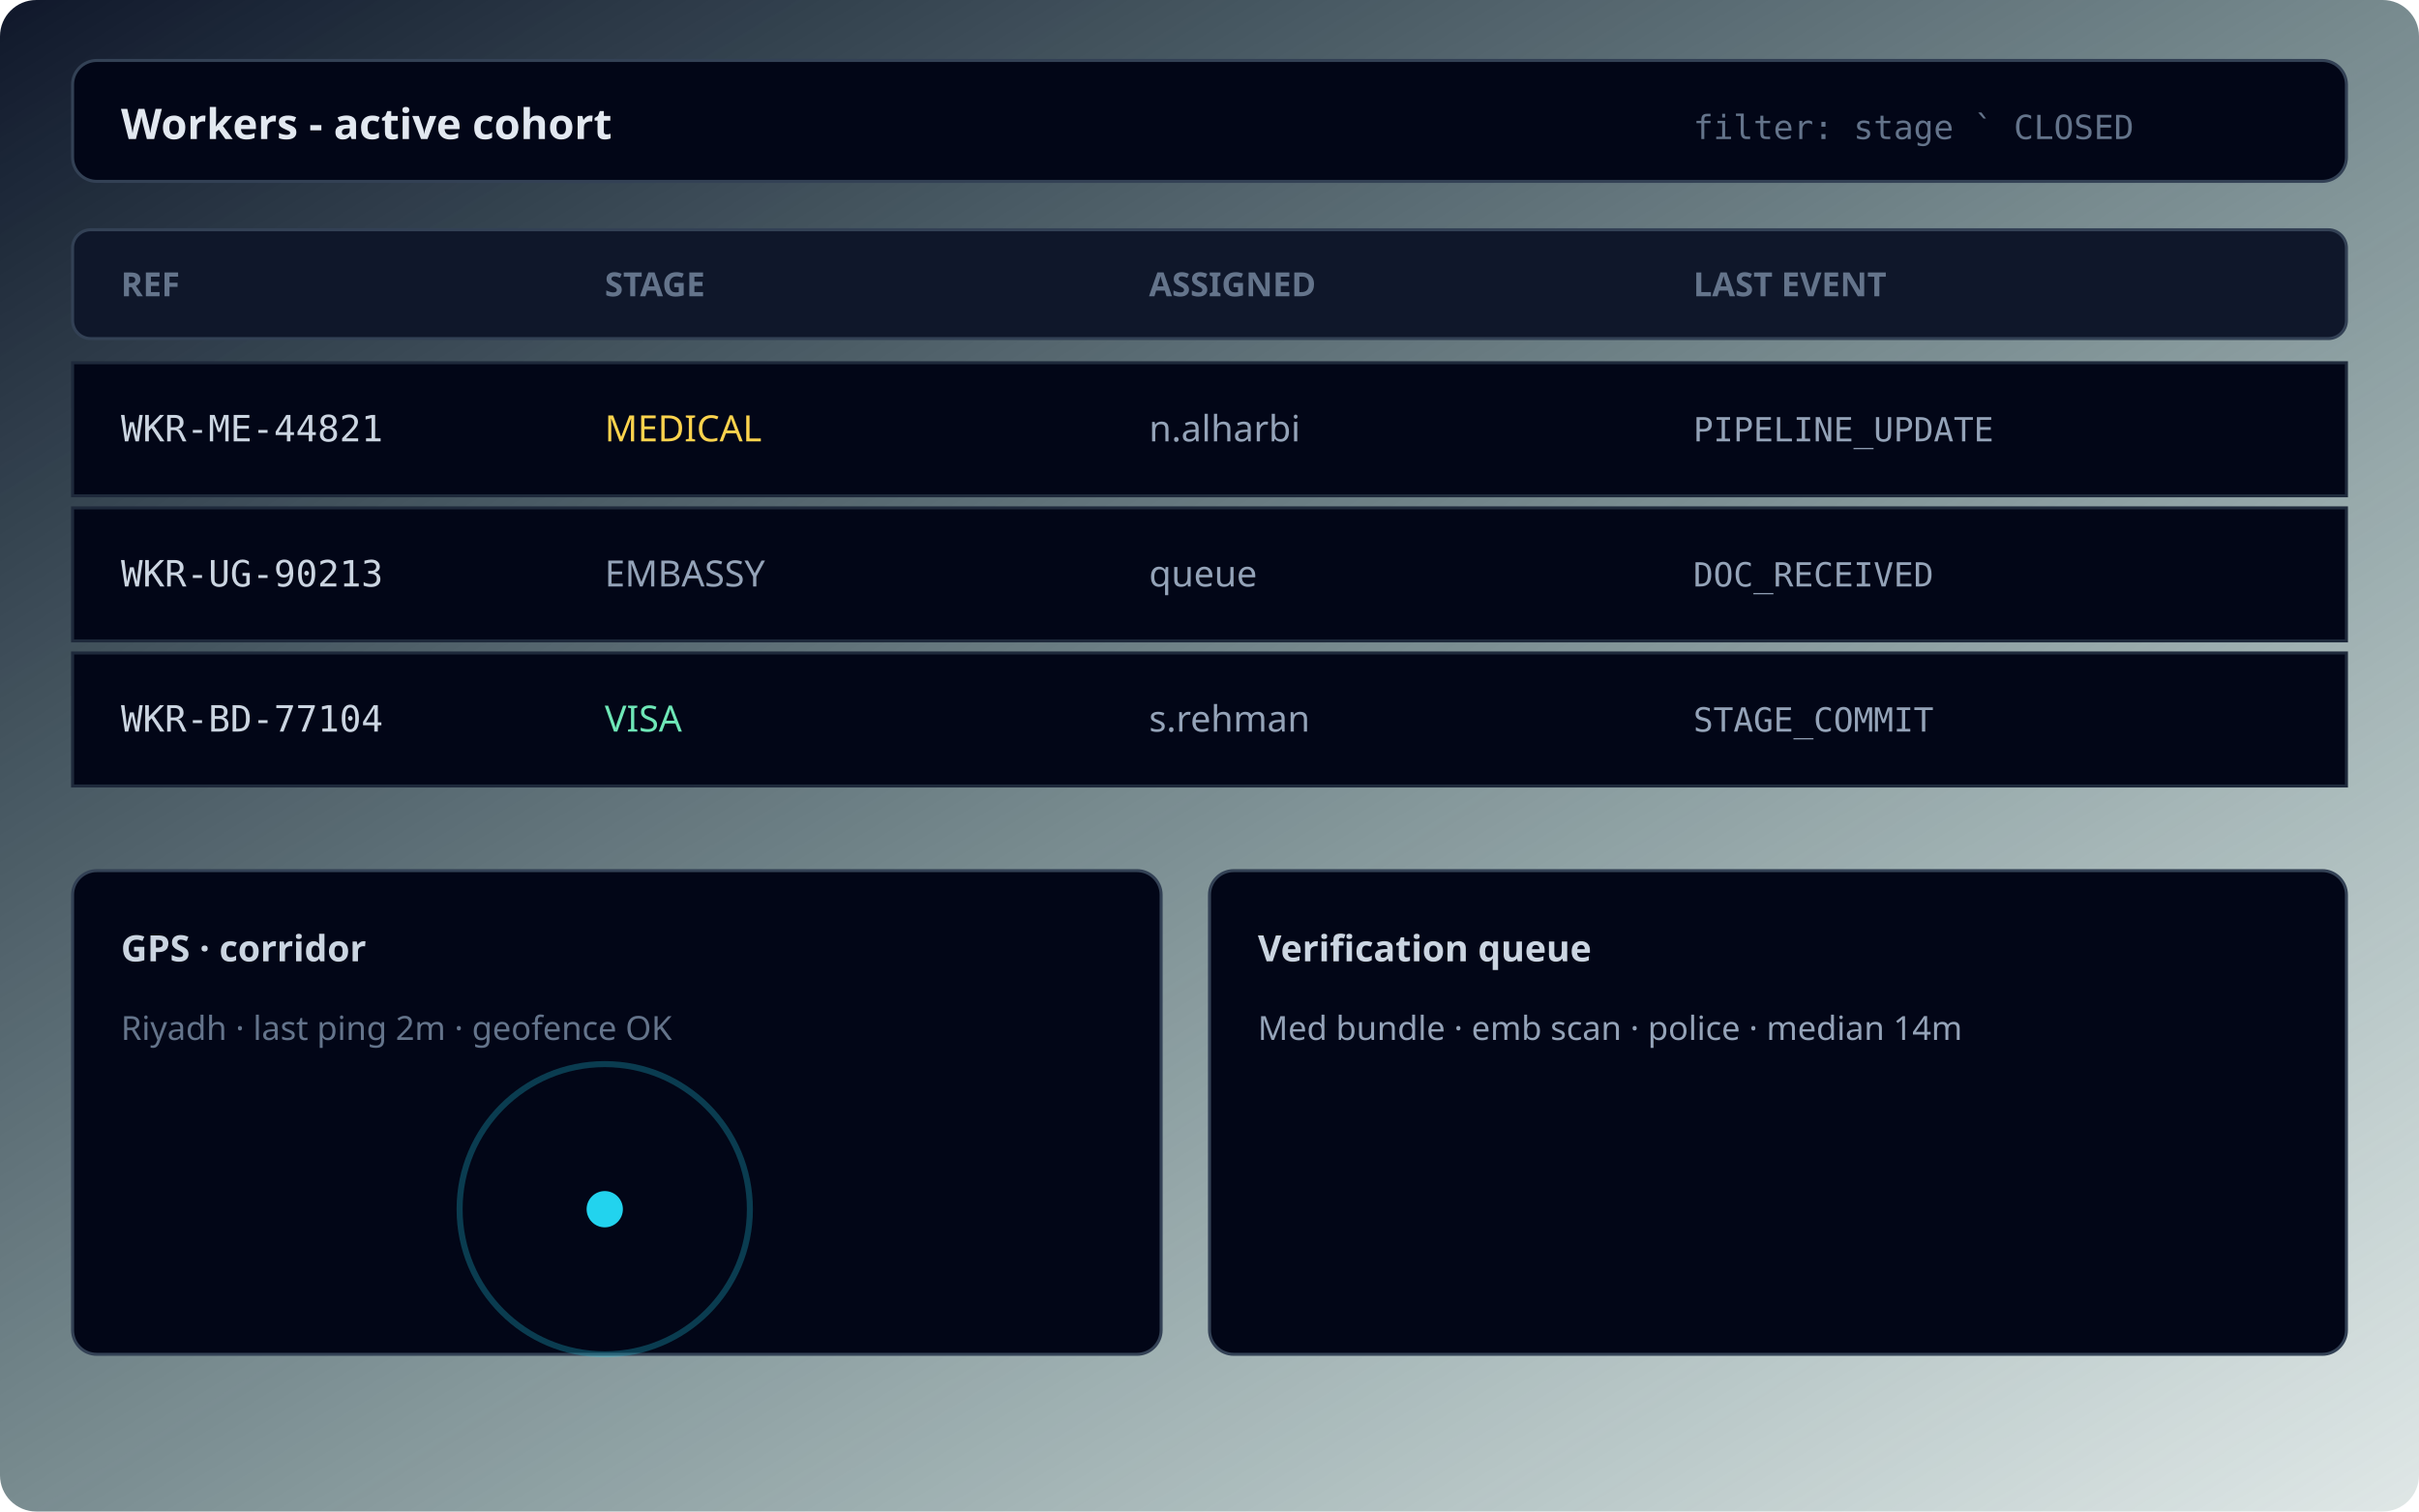
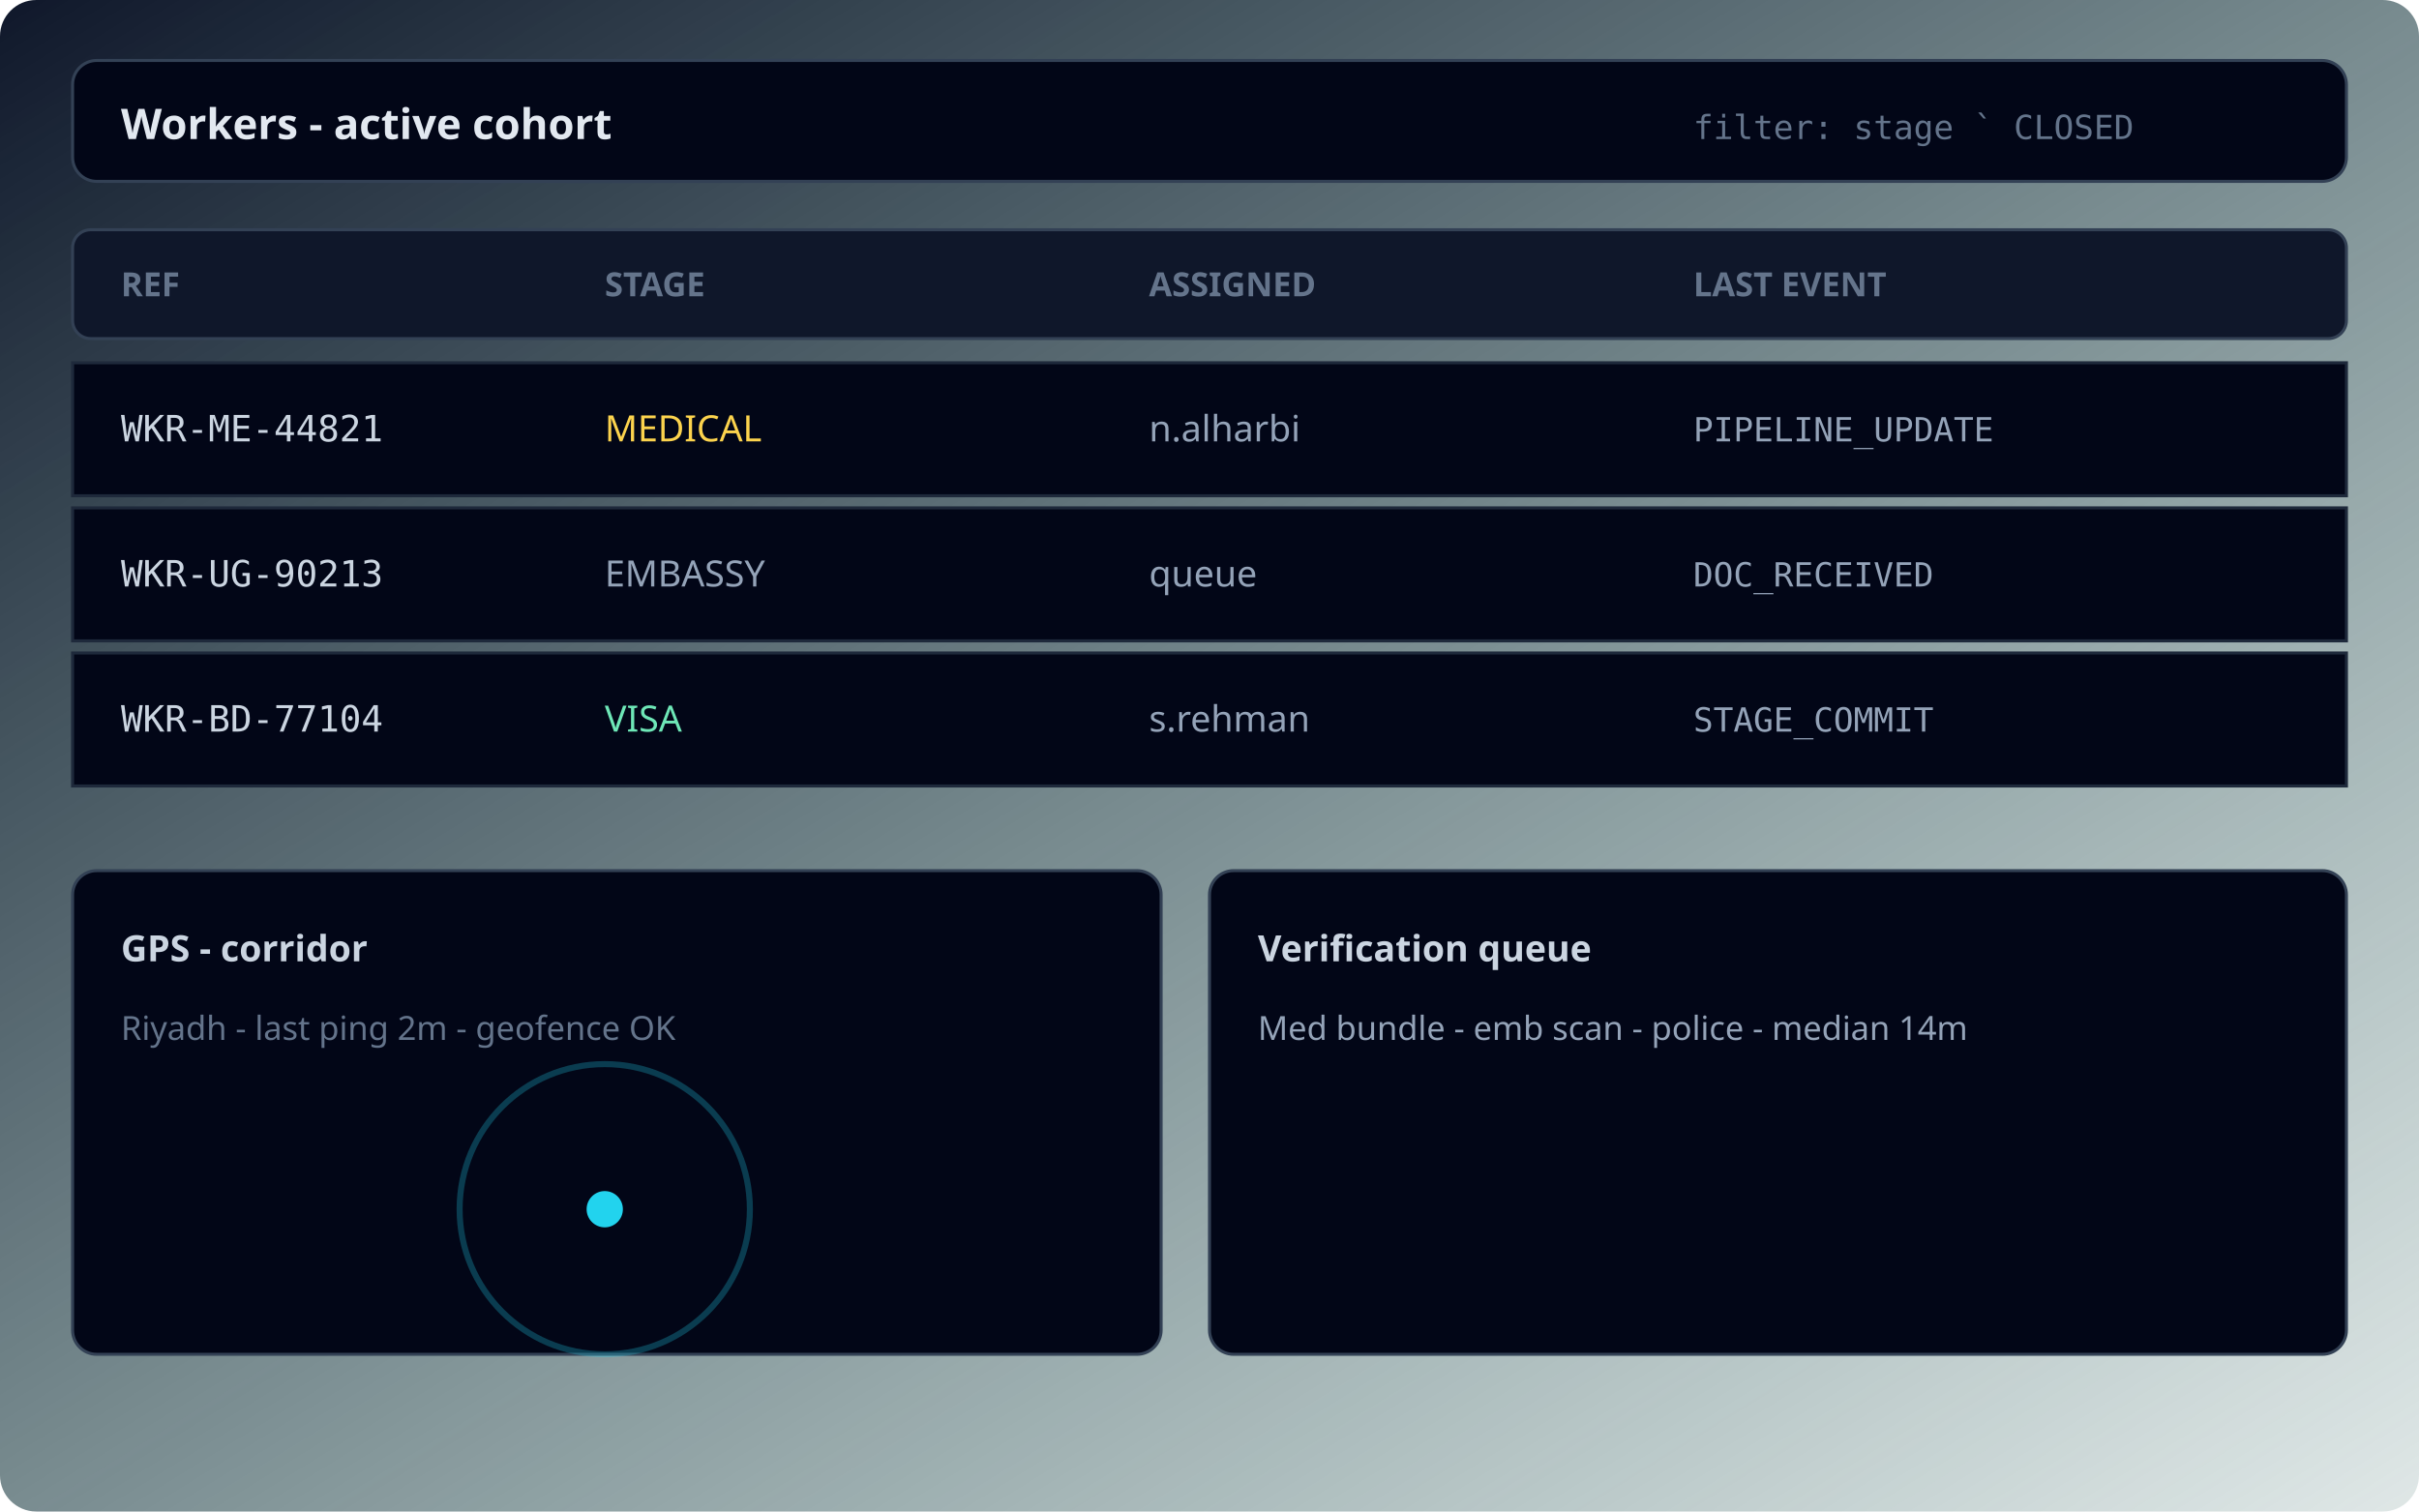
<svg xmlns="http://www.w3.org/2000/svg" width="800" height="500" viewBox="0 0 800 500" role="img" aria-labelledby="t">
  <defs>
    <linearGradient id="bg2" x1="0%" y1="0%" x2="100%" y2="100%">
      <stop offset="0%" stop-color="#0f172a" />
      <stop offset="100%" stop-color="#134e4a22" />
    </linearGradient>
  </defs>
  <rect width="800" height="500" fill="url(#bg2)" rx="12" />
  <rect x="24" y="20" width="752" height="40" rx="8" fill="#020617" stroke="#334155" />
  <text x="40" y="46" fill="#e2e8f0" font-family="system-ui,sans-serif" font-size="14" font-weight="600">Workers - active cohort</text>
  <text x="560" y="46" fill="#64748b" font-family="ui-monospace,monospace" font-size="11">filter: stage ` CLOSED</text>
  <rect x="24" y="76" width="752" height="36" rx="6" fill="#0f172a" stroke="#334155" />
  <text x="40" y="98" fill="#64748b" font-family="system-ui,sans-serif" font-size="11" font-weight="600">REF</text>
  <text x="200" y="98" fill="#64748b" font-family="system-ui,sans-serif" font-size="11" font-weight="600">STAGE</text>
  <text x="380" y="98" fill="#64748b" font-family="system-ui,sans-serif" font-size="11" font-weight="600">ASSIGNED</text>
  <text x="560" y="98" fill="#64748b" font-family="system-ui,sans-serif" font-size="11" font-weight="600">LAST EVENT</text>
  <rect x="24" y="120" width="752" height="44" fill="#020617" stroke="#1e293b" />
  <text x="40" y="146" fill="#cbd5e1" font-family="ui-monospace,monospace" font-size="12">WKR-ME-44821</text>
  <text x="200" y="146" fill="#fcd34d" font-family="system-ui,sans-serif" font-size="12">MEDICAL</text>
  <text x="380" y="146" fill="#94a3b8" font-family="system-ui,sans-serif" font-size="12">n.alharbi</text>
  <text x="560" y="146" fill="#94a3b8" font-family="ui-monospace,monospace" font-size="11">PIPELINE_UPDATE</text>
  <rect x="24" y="168" width="752" height="44" fill="#020617" stroke="#1e293b" />
  <text x="40" y="194" fill="#cbd5e1" font-family="ui-monospace,monospace" font-size="12">WKR-UG-90213</text>
  <text x="200" y="194" fill="#94a3b8" font-family="system-ui,sans-serif" font-size="12">EMBASSY</text>
  <text x="380" y="194" fill="#94a3b8" font-family="system-ui,sans-serif" font-size="12">queue</text>
  <text x="560" y="194" fill="#94a3b8" font-family="ui-monospace,monospace" font-size="11">DOC_RECEIVED</text>
  <rect x="24" y="216" width="752" height="44" fill="#020617" stroke="#1e293b" />
  <text x="40" y="242" fill="#cbd5e1" font-family="ui-monospace,monospace" font-size="12">WKR-BD-77104</text>
  <text x="200" y="242" fill="#6ee7b7" font-family="system-ui,sans-serif" font-size="12">VISA</text>
  <text x="380" y="242" fill="#94a3b8" font-family="system-ui,sans-serif" font-size="12">s.rehman</text>
  <text x="560" y="242" fill="#94a3b8" font-family="ui-monospace,monospace" font-size="11">STAGE_COMMIT</text>
  <rect x="24" y="288" width="360" height="160" rx="8" fill="#020617" stroke="#334155" />
-   <text x="40" y="318" fill="#cbd5e1" font-family="system-ui,sans-serif" font-size="12" font-weight="600">GPS · corridor</text>
-   <text x="40" y="344" fill="#64748b" font-family="system-ui,sans-serif" font-size="11">Riyadh · last ping 2m · geofence OK</text>
+   <text x="40" y="318" fill="#cbd5e1" font-family="system-ui,sans-serif" font-size="12" font-weight="600">GPS  -  corridor</text>
+   <text x="40" y="344" fill="#64748b" font-family="system-ui,sans-serif" font-size="11">Riyadh  -  last ping 2m  -  geofence OK</text>
  <circle cx="200" cy="400" r="48" fill="none" stroke="#22d3ee44" stroke-width="2" />
  <circle cx="200" cy="400" r="6" fill="#22d3ee" />
  <rect x="400" y="288" width="376" height="160" rx="8" fill="#020617" stroke="#334155" />
  <text x="416" y="318" fill="#cbd5e1" font-family="system-ui,sans-serif" font-size="12" font-weight="600">Verification queue</text>
-   <text x="416" y="344" fill="#94a3b8" font-family="system-ui,sans-serif" font-size="11">Med bundle · emb scan · police · median 14m</text>
+   <text x="416" y="344" fill="#94a3b8" font-family="system-ui,sans-serif" font-size="11">Med bundle  -  emb scan  -  police  -  median 14m</text>
</svg>
